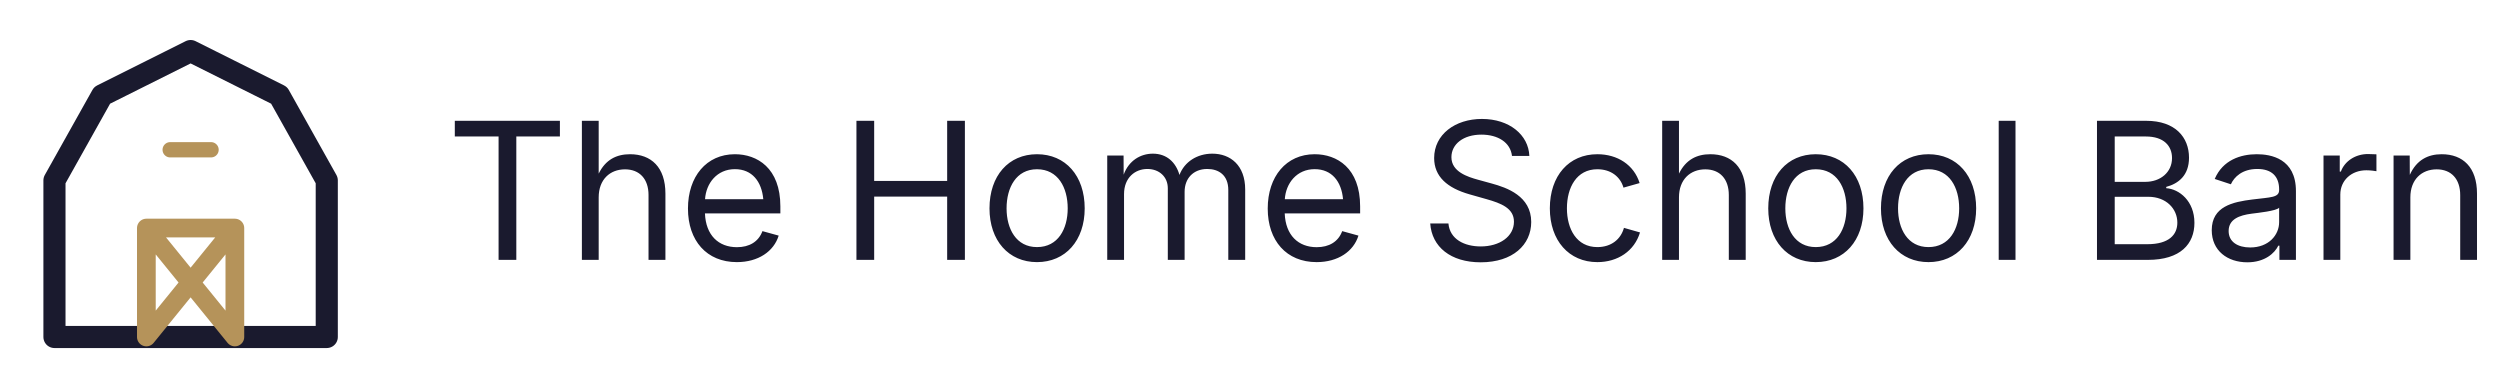
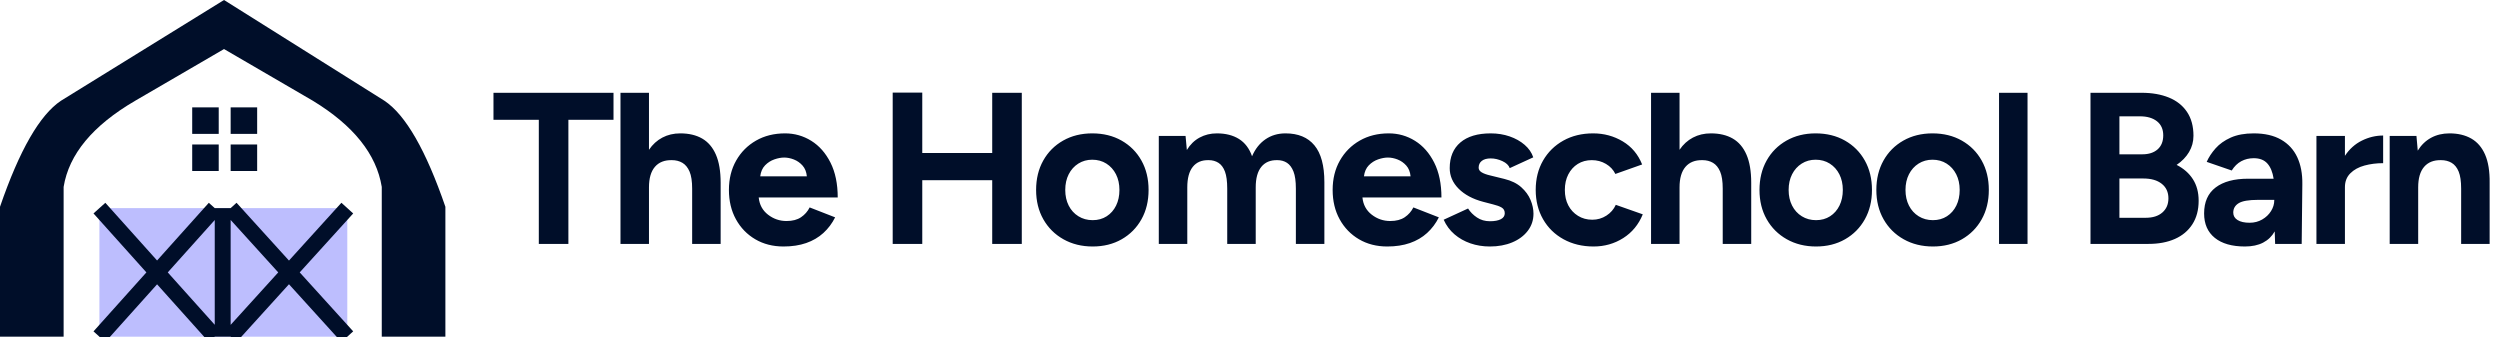
- <svg xmlns="http://www.w3.org/2000/svg" viewBox="0 0 2328 355" role="img" aria-label="The Home School Barn">
-   <svg x="0" y="0" width="355" height="355" viewBox="0 0 448 448">
-     <g fill="none" stroke-linejoin="round" stroke-linecap="round">
-       <path stroke="#1A1A2E" stroke-width="26" d="M64 212 L120 112 L224 60 L328 112 L384 212 L384 396 L64 396 Z" />
-       <path stroke="#B5935A" stroke-width="22" d="M172 396 L172 268 L276 268 L276 396 M172 268 L276 396 M276 268 L172 396" />
-       <path stroke="#B5935A" stroke-width="18" d="M200 176 L248 176" />
+ <svg xmlns="http://www.w3.org/2000/svg" viewBox="0 0 1886 254" role="img" aria-label="The Homeschool Barn">
+   <g>
+     <path fill="#000E29" fill-rule="evenodd" d="M169 0 L46 76 Q22 92 0 156 L0 254 L336 254 L336 156 Q314 92 290 76 Z M169 37 L102 76 Q54 104 48 141 L48 254 L288 254 L288 141 Q282 104 236 76 Z" />
+     <g fill="#000E29">
+       <rect x="145" y="81" width="20" height="20" />
+       <rect x="174" y="81" width="20" height="20" />
+       <rect x="145" y="109" width="20" height="20" />
+       <rect x="174" y="109" width="20" height="20" />
    </g>
-   </svg>
-   <path fill="#1A1A2E" transform="translate(415 242)" d="M8.518 -114.9H49.28V0.0H65.794V-114.9H106.383V-129.502H8.518ZM142.497 -58.232C142.497 -74.833 153.014 -84.307 167.007 -84.307C180.566 -84.307 188.909 -75.354 188.909 -60.405V0.0H204.641V-61.709C204.641 -86.306 191.343 -98.387 171.7 -98.387C159.011 -98.387 148.842 -93.259 142.497 -80.309V-129.502H126.853V0.0H142.497ZM271.175 2.086C291.079 2.086 305.593 -7.909 310.113 -22.598L294.99 -26.77C291.339 -16.861 282.735 -11.82 271.262 -11.82C254.053 -11.82 242.233 -22.945 241.451 -43.283H311.677V-49.802C311.677 -85.697 289.949 -98.387 269.35 -98.387C242.841 -98.387 225.632 -77.614 225.632 -47.803C225.632 -17.904 243.015 2.086 271.175 2.086ZM241.538 -56.494C242.494 -71.356 252.663 -84.48 269.35 -84.48C285.342 -84.48 294.294 -73.008 295.772 -56.494ZM382.516 0.0H399.029V-58.928H466.996V0.0H483.51V-129.502H466.996V-73.529H399.029V-129.502H382.516ZM550.653 2.086C577.162 2.086 595.066 -17.991 595.066 -47.977C595.066 -78.396 577.162 -98.387 550.653 -98.387C524.231 -98.387 506.413 -78.396 506.413 -47.977C506.413 -17.991 524.231 2.086 550.653 2.086ZM550.653 -11.907C531.271 -11.907 522.319 -28.855 522.319 -47.977C522.319 -67.358 531.271 -84.394 550.653 -84.394C570.295 -84.394 579.247 -67.271 579.247 -47.977C579.247 -28.855 570.295 -11.907 550.653 -11.907ZM616.057 0.0H631.702V-61.188C631.702 -76.658 642.045 -84.654 653.43 -84.654C664.382 -84.654 672.465 -77.44 672.465 -66.663V0.0H688.109V-63.447C688.109 -75.702 696.105 -84.654 709.229 -84.654C719.659 -84.654 728.785 -79.092 728.785 -65.099V0.0H744.516V-65.533C744.516 -88.044 730.784 -98.908 713.923 -98.908C699.842 -98.908 687.935 -91.347 683.329 -79.092C679.852 -91.086 671.335 -98.908 658.558 -98.908C647.086 -98.908 636.134 -92.477 631.354 -79.353L631.267 -97.17H616.057ZM811.051 2.086C830.954 2.086 845.469 -7.909 849.988 -22.598L834.865 -26.77C831.215 -16.861 822.61 -11.82 811.138 -11.82C793.929 -11.82 782.108 -22.945 781.326 -43.283H851.553V-49.802C851.553 -85.697 829.824 -98.387 809.226 -98.387C782.717 -98.387 765.508 -77.614 765.508 -47.803C765.508 -17.904 782.891 2.086 811.051 2.086ZM781.413 -56.494C782.369 -71.356 792.538 -84.48 809.226 -84.48C825.218 -84.48 834.17 -73.008 835.647 -56.494ZM963.849 2.26C993.748 2.26 1010.87 -14.08 1010.87 -35.287C1010.87 -59.449 988.098 -67.271 974.192 -71.096L961.242 -74.659C951.768 -77.267 936.558 -82.047 936.558 -95.605C936.558 -107.773 947.683 -116.639 964.458 -116.639C979.841 -116.639 991.488 -109.425 992.965 -96.822H1009.131C1008.349 -116.378 990.532 -131.24 964.979 -131.24C939.948 -131.24 920.479 -116.726 920.479 -94.823C920.479 -77.614 932.647 -66.924 953.506 -61.014L969.151 -56.581C982.97 -52.67 994.791 -48.063 994.791 -35.548C994.791 -21.729 981.406 -12.516 963.849 -12.516C948.639 -12.516 935.081 -19.208 933.777 -33.896H916.829C918.306 -12.168 935.776 2.26 963.849 2.26ZM1072.45 2.086C1091.484 2.086 1106.955 -8.257 1112.17 -25.553L1097.221 -29.812C1094.352 -19.295 1085.487 -11.907 1072.45 -11.907C1053.068 -11.907 1044.116 -28.855 1044.116 -47.977C1044.116 -67.358 1053.068 -84.394 1072.45 -84.394C1085.226 -84.394 1093.918 -77.267 1096.786 -67.271L1111.822 -71.53C1106.52 -88.479 1091.223 -98.387 1072.45 -98.387C1046.028 -98.387 1028.211 -78.396 1028.211 -47.977C1028.211 -17.991 1046.028 2.086 1072.45 2.086ZM1148.458 -58.232C1148.458 -74.833 1158.975 -84.307 1172.968 -84.307C1186.526 -84.307 1194.87 -75.354 1194.87 -60.405V0.0H1210.602V-61.709C1210.602 -86.306 1197.304 -98.387 1177.661 -98.387C1164.972 -98.387 1154.803 -93.259 1148.458 -80.309V-129.502H1132.814V0.0H1148.458ZM1275.832 2.086C1302.341 2.086 1320.245 -17.991 1320.245 -47.977C1320.245 -78.396 1302.341 -98.387 1275.832 -98.387C1249.411 -98.387 1231.593 -78.396 1231.593 -47.977C1231.593 -17.991 1249.411 2.086 1275.832 2.086ZM1275.832 -11.907C1256.451 -11.907 1247.498 -28.855 1247.498 -47.977C1247.498 -67.358 1256.451 -84.394 1275.832 -84.394C1295.475 -84.394 1304.427 -67.271 1304.427 -47.977C1304.427 -28.855 1295.475 -11.907 1275.832 -11.907ZM1380.783 2.086C1407.292 2.086 1425.196 -17.991 1425.196 -47.977C1425.196 -78.396 1407.292 -98.387 1380.783 -98.387C1354.361 -98.387 1336.544 -78.396 1336.544 -47.977C1336.544 -17.991 1354.361 2.086 1380.783 2.086ZM1380.783 -11.907C1361.401 -11.907 1352.449 -28.855 1352.449 -47.977C1352.449 -67.358 1361.401 -84.394 1380.783 -84.394C1400.425 -84.394 1409.378 -67.271 1409.378 -47.977C1409.378 -28.855 1400.425 -11.907 1380.783 -11.907ZM1461.832 -129.502H1446.187V0.0H1461.832ZM1537.711 0.0H1585.08C1615.586 0.0 1628.45 -14.949 1628.45 -34.505C1628.45 -54.843 1614.283 -65.968 1602.202 -66.75V-67.967C1613.5 -71.009 1623.409 -78.57 1623.409 -95.171C1623.409 -114.118 1610.632 -129.502 1583.602 -129.502H1537.711ZM1554.225 -14.602V-58.754H1585.514C1602.115 -58.754 1612.544 -47.629 1612.544 -34.679C1612.544 -23.467 1604.809 -14.602 1584.645 -14.602ZM1554.225 -72.66V-114.9H1583.254C1600.029 -114.9 1607.59 -106.035 1607.59 -94.823C1607.59 -81.438 1596.639 -72.66 1582.733 -72.66ZM1677.688 2.26C1694.115 2.26 1703.241 -6.345 1706.544 -13.211H1707.587V0.0H1722.97V-64.056C1722.97 -94.389 1699.591 -98.387 1686.553 -98.387C1671.517 -98.387 1654.83 -92.998 1647.355 -75.354L1662.391 -70.4C1665.433 -77.18 1672.995 -84.654 1686.988 -84.654C1700.46 -84.654 1707.326 -77.701 1707.326 -65.62V-65.099C1707.326 -57.885 1699.678 -58.406 1682.382 -56.233C1664.39 -53.974 1644.574 -49.889 1644.574 -27.639C1644.574 -8.518 1659.262 2.26 1677.688 2.26ZM1680.383 -11.56C1668.736 -11.56 1660.305 -16.774 1660.305 -26.856C1660.305 -37.895 1670.301 -41.545 1681.686 -43.022C1687.683 -43.805 1704.719 -45.543 1707.326 -48.585V-35.113C1707.326 -23.206 1697.678 -11.56 1680.383 -11.56ZM1748.655 0.0H1764.3V-60.84C1764.3 -73.964 1774.556 -83.438 1788.549 -83.438C1792.721 -83.438 1796.98 -82.742 1797.936 -82.568V-98.3C1796.11 -98.387 1792.286 -98.561 1790.026 -98.561C1778.467 -98.561 1768.385 -92.042 1764.821 -82.221H1763.778V-97.17H1748.655ZM1829.531 -58.232C1829.531 -74.833 1840.047 -84.307 1854.04 -84.307C1867.599 -84.307 1875.943 -75.354 1875.943 -60.405V0.0H1891.587V-61.709C1891.587 -86.306 1878.376 -98.387 1858.734 -98.387C1845.697 -98.387 1835.267 -92.911 1829.009 -79.179L1828.922 -97.17H1813.886V0.0H1829.531Z" />
+     <rect fill="#BDBEFE" x="75" y="157" width="187" height="97" />
+     <path fill="none" stroke="#000E29" stroke-width="12" d="M168 157 L168 254 M75 157 L162 254 M162 157 L75 254 M174 157 L262 254 M262 157 L174 254" />
+   </g>
+   <path fill="#000E29" transform="translate(370 184)" d="M36.48 0.0V-93.643H2.28V-114.0H92.829V-93.643H58.791V0.0ZM98.092 0.0V-114.0H119.589V-71.006Q123.661 -77.031 129.687 -80.207Q135.712 -83.383 143.204 -83.383Q152.975 -83.383 159.734 -79.474Q166.492 -75.566 170.075 -67.341Q173.658 -59.117 173.658 -46.089V0.0H152.161V-41.691Q152.161 -49.997 150.207 -54.557Q148.252 -59.117 144.832 -61.153Q141.412 -63.189 136.852 -63.189Q128.547 -63.351 124.068 -58.14Q119.589 -52.929 119.589 -42.669V0.0ZM221.102 1.954Q209.05 1.954 199.767 -3.501Q190.484 -8.957 185.192 -18.566Q179.899 -28.174 179.899 -40.714Q179.899 -53.254 185.354 -62.863Q190.81 -72.471 200.337 -77.927Q209.864 -83.383 222.242 -83.383Q232.99 -83.383 242.029 -77.764Q251.067 -72.146 256.523 -61.316Q261.979 -50.486 261.979 -35.014H202.373Q203.187 -26.871 209.376 -22.067Q215.564 -17.263 223.382 -17.263Q230.059 -17.263 234.293 -20.113Q238.527 -22.963 240.807 -27.523L260.024 -20.031Q256.604 -13.191 251.149 -8.224Q245.693 -3.257 238.202 -0.651Q230.71 1.954 221.102 1.954ZM203.513 -50.974H238.69Q238.202 -56.023 235.433 -59.117Q232.664 -62.211 228.919 -63.677Q225.173 -65.143 221.59 -65.143Q218.17 -65.143 214.18 -63.759Q210.19 -62.374 207.177 -59.28Q204.164 -56.186 203.513 -50.974ZM303.449 0.0V-114.163H325.76V-68.563H378.526V-114.0H400.837V0.0H378.526V-48.043H325.76V0.0ZM454.307 1.954Q441.93 1.954 432.24 -3.501Q422.55 -8.957 417.094 -18.566Q411.638 -28.174 411.638 -40.714Q411.638 -53.254 417.013 -62.863Q422.387 -72.471 431.995 -77.927Q441.604 -83.383 453.981 -83.383Q466.521 -83.383 476.13 -77.927Q485.738 -72.471 491.113 -62.863Q496.487 -53.254 496.487 -40.714Q496.487 -28.174 491.113 -18.566Q485.738 -8.957 476.211 -3.501Q466.684 1.954 454.307 1.954ZM454.307 -17.914Q460.333 -17.914 464.893 -20.846Q469.453 -23.777 471.977 -28.907Q474.501 -34.037 474.501 -40.714Q474.501 -47.391 471.895 -52.521Q469.29 -57.651 464.648 -60.583Q460.007 -63.514 453.981 -63.514Q448.118 -63.514 443.477 -60.583Q438.835 -57.651 436.23 -52.521Q433.624 -47.391 433.624 -40.714Q433.624 -34.037 436.23 -28.907Q438.835 -23.777 443.558 -20.846Q448.281 -17.914 454.307 -17.914ZM504.193 0.0V-81.429H524.388L525.365 -70.843Q529.11 -77.031 534.973 -80.207Q540.836 -83.383 548.002 -83.383Q557.936 -83.383 564.695 -79.149Q571.453 -74.914 574.548 -66.12Q578.13 -74.426 584.645 -78.904Q591.159 -83.383 599.79 -83.383Q614.122 -83.383 621.613 -74.344Q629.105 -65.306 629.105 -46.577V0.0H607.608V-41.691Q607.608 -49.997 605.816 -54.557Q604.025 -59.117 600.93 -61.153Q597.836 -63.189 593.602 -63.189Q585.785 -63.351 581.55 -58.14Q577.316 -52.929 577.316 -42.669V0.0H555.819V-41.691Q555.819 -49.997 554.109 -54.557Q552.399 -59.117 549.223 -61.153Q546.048 -63.189 541.813 -63.189Q533.996 -63.351 529.843 -58.14Q525.69 -52.929 525.69 -42.669V0.0ZM676.548 1.954Q664.497 1.954 655.214 -3.501Q645.931 -8.957 640.638 -18.566Q635.346 -28.174 635.346 -40.714Q635.346 -53.254 640.801 -62.863Q646.257 -72.471 655.784 -77.927Q665.311 -83.383 677.688 -83.383Q688.437 -83.383 697.476 -77.764Q706.514 -72.146 711.97 -61.316Q717.426 -50.486 717.426 -35.014H657.82Q658.634 -26.871 664.823 -22.067Q671.011 -17.263 678.828 -17.263Q685.506 -17.263 689.74 -20.113Q693.974 -22.963 696.254 -27.523L715.471 -20.031Q712.051 -13.191 706.596 -8.224Q701.14 -3.257 693.648 -0.651Q686.157 1.954 676.548 1.954ZM658.96 -50.974H694.137Q693.648 -56.023 690.88 -59.117Q688.111 -62.211 684.366 -63.677Q680.62 -65.143 677.037 -65.143Q673.617 -65.143 669.627 -63.759Q665.637 -62.374 662.624 -59.28Q659.611 -56.186 658.96 -50.974ZM753.958 1.954Q746.141 1.954 739.301 -0.407Q732.461 -2.769 727.249 -7.247Q722.038 -11.726 719.106 -18.24L737.509 -26.709Q739.952 -22.8 744.186 -19.95Q748.421 -17.1 753.958 -17.1Q759.332 -17.1 762.263 -18.647Q765.195 -20.194 765.195 -23.126Q765.195 -26.057 762.833 -27.441Q760.472 -28.826 756.401 -29.803L748.909 -31.757Q737.183 -34.851 730.425 -41.61Q723.666 -48.369 723.666 -57.163Q723.666 -69.703 731.728 -76.543Q739.789 -83.383 754.609 -83.383Q762.263 -83.383 768.859 -81.103Q775.455 -78.823 780.178 -74.751Q784.901 -70.68 786.692 -65.306L768.941 -57.163Q767.801 -60.42 763.403 -62.456Q759.006 -64.491 754.609 -64.491Q750.212 -64.491 747.851 -62.619Q745.489 -60.746 745.489 -57.489Q745.489 -55.371 747.769 -53.987Q750.049 -52.603 754.283 -51.626L764.869 -49.02Q772.849 -47.066 777.653 -42.75Q782.458 -38.434 784.656 -33.141Q786.855 -27.849 786.855 -22.8Q786.855 -15.471 782.539 -9.853Q778.223 -4.234 770.813 -1.14Q763.403 1.954 753.958 1.954ZM832.181 1.954Q819.479 1.954 809.544 -3.501Q799.61 -8.957 794.073 -18.647Q788.536 -28.337 788.536 -40.714Q788.536 -53.254 794.073 -62.863Q799.61 -72.471 809.381 -77.927Q819.153 -83.383 831.856 -83.383Q844.07 -83.383 854.167 -77.357Q864.264 -71.331 868.824 -59.931L848.63 -52.766Q846.35 -57.489 841.546 -60.339Q836.741 -63.189 830.879 -63.189Q824.853 -63.189 820.293 -60.339Q815.733 -57.489 813.127 -52.44Q810.521 -47.391 810.521 -40.714Q810.521 -34.037 813.127 -29.07Q815.733 -24.103 820.456 -21.171Q825.179 -18.24 831.204 -18.24Q837.067 -18.24 841.871 -21.334Q846.676 -24.429 848.956 -29.477L869.313 -22.311Q864.59 -10.749 854.574 -4.397Q844.559 1.954 832.181 1.954ZM875.554 0.0V-114.0H897.051V-71.006Q901.122 -77.031 907.148 -80.207Q913.174 -83.383 920.665 -83.383Q930.437 -83.383 937.195 -79.474Q943.954 -75.566 947.537 -67.341Q951.119 -59.117 951.119 -46.089V0.0H929.622V-41.691Q929.622 -49.997 927.668 -54.557Q925.714 -59.117 922.294 -61.153Q918.874 -63.189 914.314 -63.189Q906.008 -63.351 901.529 -58.14Q897.051 -52.929 897.051 -42.669V0.0ZM1000.029 1.954Q987.652 1.954 977.962 -3.501Q968.272 -8.957 962.816 -18.566Q957.36 -28.174 957.36 -40.714Q957.36 -53.254 962.734 -62.863Q968.109 -72.471 977.717 -77.927Q987.326 -83.383 999.703 -83.383Q1012.243 -83.383 1021.852 -77.927Q1031.46 -72.471 1036.834 -62.863Q1042.209 -53.254 1042.209 -40.714Q1042.209 -28.174 1036.834 -18.566Q1031.46 -8.957 1021.933 -3.501Q1012.406 1.954 1000.029 1.954ZM1000.029 -17.914Q1006.054 -17.914 1010.614 -20.846Q1015.174 -23.777 1017.699 -28.907Q1020.223 -34.037 1020.223 -40.714Q1020.223 -47.391 1017.617 -52.521Q1015.012 -57.651 1010.37 -60.583Q1005.729 -63.514 999.703 -63.514Q993.84 -63.514 989.199 -60.583Q984.557 -57.651 981.952 -52.521Q979.346 -47.391 979.346 -40.714Q979.346 -34.037 981.952 -28.907Q984.557 -23.777 989.28 -20.846Q994.003 -17.914 1000.029 -17.914ZM1088.187 1.954Q1075.81 1.954 1066.12 -3.501Q1056.43 -8.957 1050.974 -18.566Q1045.518 -28.174 1045.518 -40.714Q1045.518 -53.254 1050.892 -62.863Q1056.267 -72.471 1065.875 -77.927Q1075.484 -83.383 1087.861 -83.383Q1100.401 -83.383 1110.01 -77.927Q1119.618 -72.471 1124.992 -62.863Q1130.367 -53.254 1130.367 -40.714Q1130.367 -28.174 1124.992 -18.566Q1119.618 -8.957 1110.091 -3.501Q1100.564 1.954 1088.187 1.954ZM1088.187 -17.914Q1094.212 -17.914 1098.772 -20.846Q1103.332 -23.777 1105.857 -28.907Q1108.381 -34.037 1108.381 -40.714Q1108.381 -47.391 1105.775 -52.521Q1103.17 -57.651 1098.528 -60.583Q1093.887 -63.514 1087.861 -63.514Q1081.998 -63.514 1077.357 -60.583Q1072.715 -57.651 1070.11 -52.521Q1067.504 -47.391 1067.504 -40.714Q1067.504 -34.037 1070.11 -28.907Q1072.715 -23.777 1077.438 -20.846Q1082.161 -17.914 1088.187 -17.914ZM1138.073 0.0V-114.0H1159.57V0.0ZM1207.066 0.0V-114.0H1245.663Q1257.389 -114.0 1266.183 -110.417Q1274.978 -106.834 1279.863 -99.587Q1284.749 -92.34 1284.749 -81.591Q1284.749 -74.914 1281.41 -69.296Q1278.072 -63.677 1272.046 -59.606Q1280.026 -55.534 1284.342 -48.776Q1288.658 -42.017 1288.658 -32.571Q1288.658 -22.149 1283.935 -14.82Q1279.212 -7.491 1270.743 -3.746Q1262.275 0.0 1250.875 0.0ZM1228.889 -19.706H1248.758Q1256.738 -19.706 1261.298 -23.696Q1265.858 -27.686 1265.858 -34.363Q1265.858 -41.366 1260.809 -45.356Q1255.76 -49.346 1246.966 -49.346H1228.889ZM1228.889 -67.586H1246.152Q1253.48 -67.586 1257.715 -71.331Q1261.949 -75.077 1261.949 -81.917Q1261.949 -88.757 1257.226 -92.503Q1252.503 -96.249 1244.36 -96.249H1228.889ZM1323.561 1.954Q1308.904 1.954 1300.843 -4.56Q1292.781 -11.074 1292.781 -22.963Q1292.781 -35.991 1301.494 -42.587Q1310.207 -49.183 1326.004 -49.183H1345.221Q1344.081 -56.674 1340.498 -60.664Q1336.916 -64.654 1330.238 -64.654Q1325.027 -64.654 1320.793 -62.374Q1316.558 -60.094 1313.627 -55.371L1294.736 -61.886Q1297.016 -67.097 1301.413 -72.064Q1305.81 -77.031 1312.894 -80.207Q1319.978 -83.383 1330.238 -83.383Q1342.616 -83.383 1350.84 -78.66Q1359.064 -73.937 1363.054 -65.387Q1367.044 -56.837 1366.881 -45.111L1366.393 0.0H1346.361L1346.036 -9.446Q1342.941 -3.909 1337.323 -0.977Q1331.704 1.954 1323.561 1.954ZM1327.144 -15.96Q1332.356 -15.96 1336.59 -18.403Q1340.824 -20.846 1343.267 -24.754Q1345.71 -28.663 1345.71 -32.897V-33.223H1333.496Q1322.91 -33.223 1318.838 -30.699Q1314.767 -28.174 1314.767 -23.614Q1314.767 -20.031 1318.024 -17.996Q1321.281 -15.96 1327.144 -15.96ZM1377.519 0.0V-81.429H1399.016V-66.446Q1404.065 -74.1 1411.801 -77.927Q1419.536 -81.754 1427.842 -81.754V-60.909Q1420.351 -60.909 1413.755 -59.117Q1407.159 -57.326 1403.088 -53.254Q1399.016 -49.183 1399.016 -42.831V0.0ZM1432.78 0.0V-81.429H1452.974L1453.951 -70.354Q1457.86 -76.706 1463.967 -80.044Q1470.074 -83.383 1477.891 -83.383Q1487.5 -83.383 1494.34 -79.474Q1501.18 -75.566 1504.763 -67.341Q1508.346 -59.117 1508.183 -46.089V0.0H1486.686V-41.691Q1486.686 -49.997 1484.813 -54.557Q1482.94 -59.117 1479.52 -61.153Q1476.1 -63.189 1471.54 -63.189Q1463.234 -63.351 1458.756 -58.14Q1454.277 -52.929 1454.277 -42.669V0.0Z" />
</svg>
